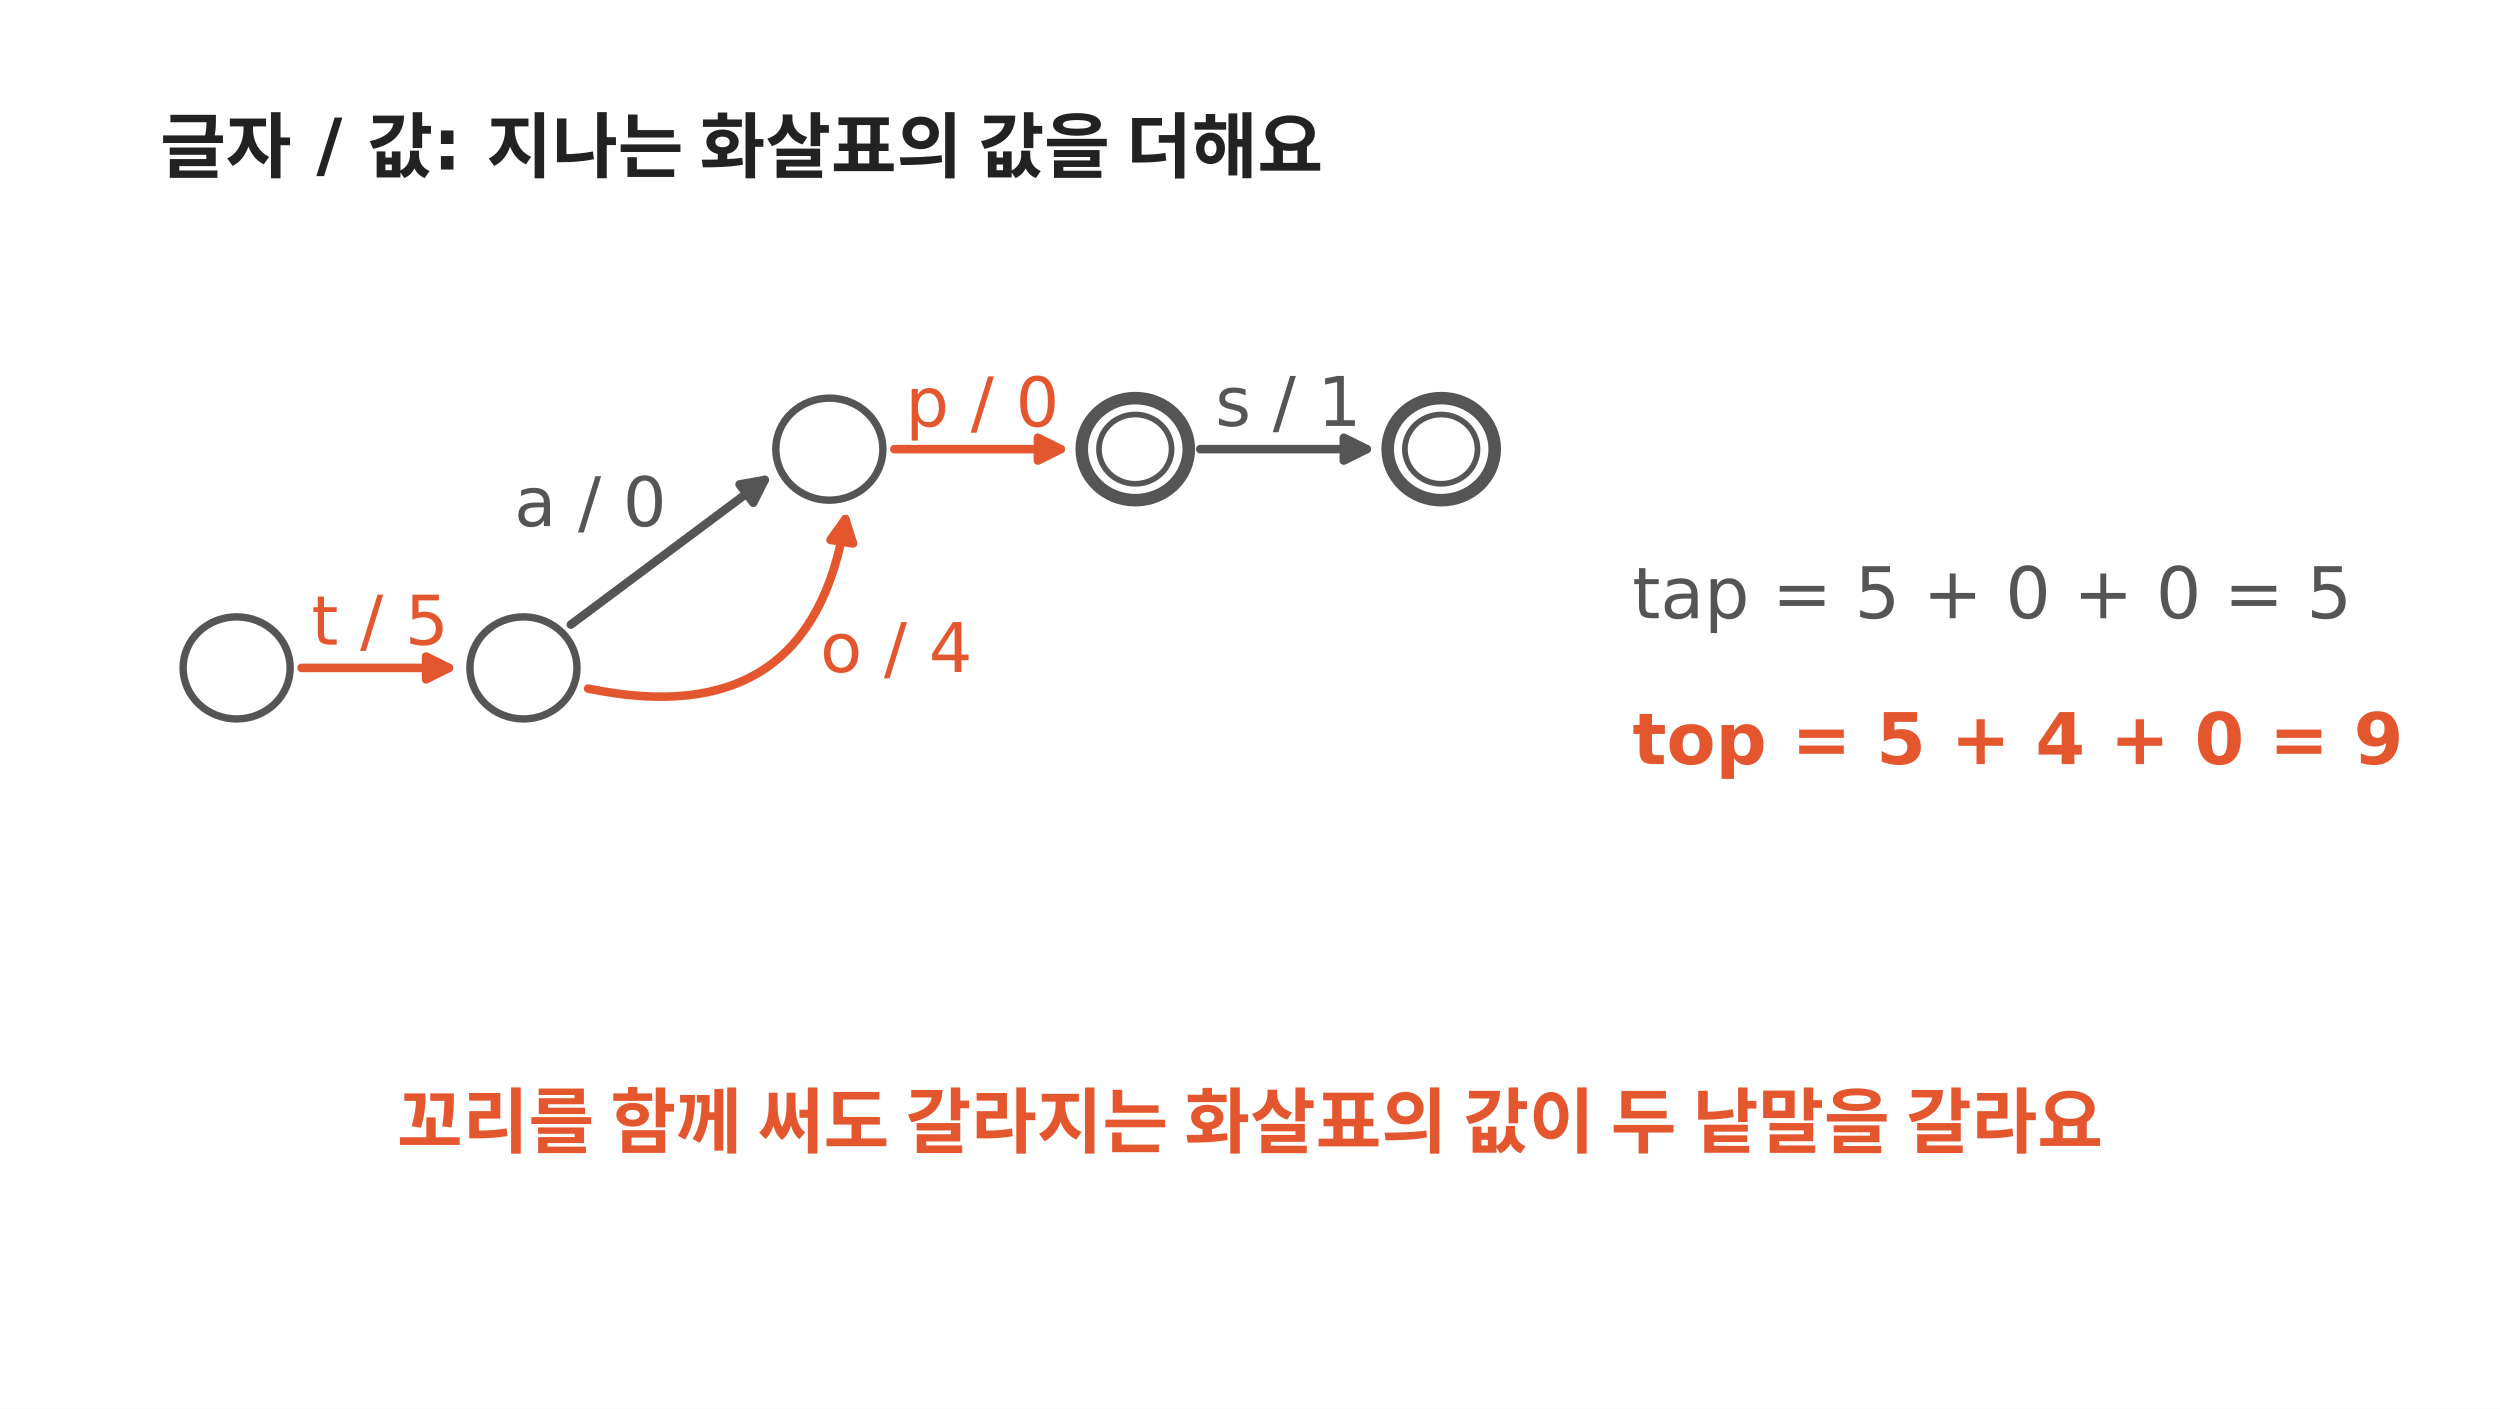
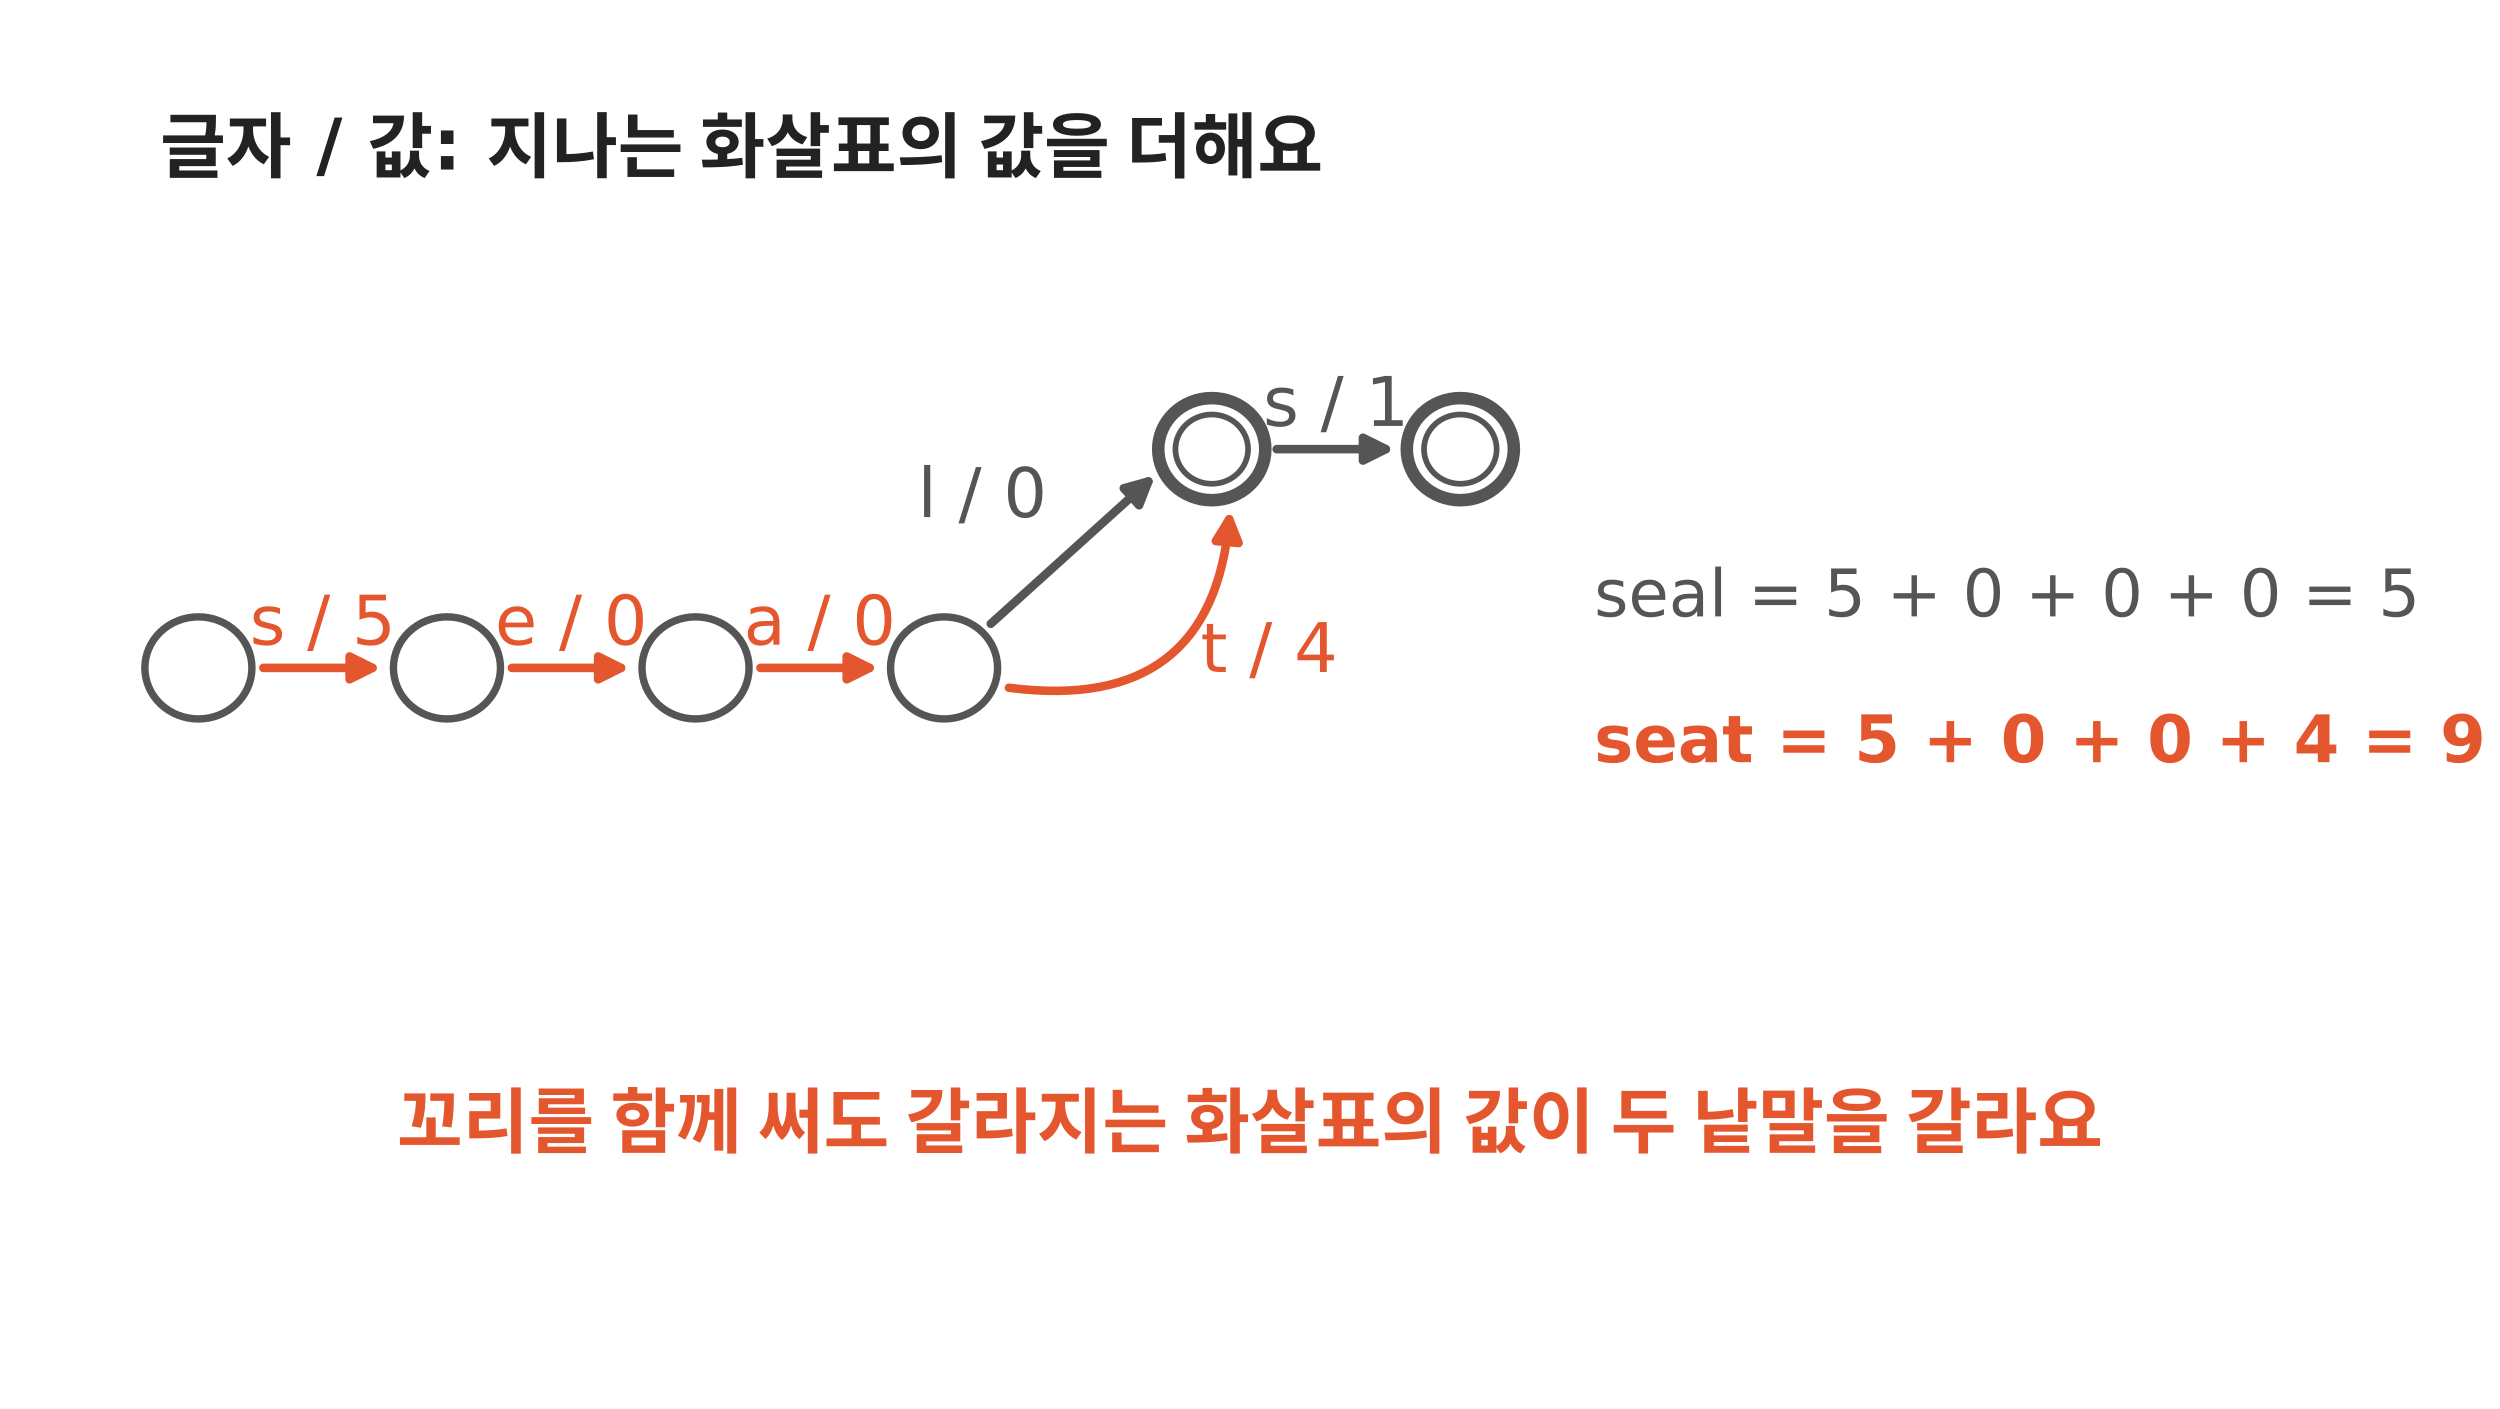
<svg xmlns="http://www.w3.org/2000/svg" width="437.76pt" height="246.672pt" viewBox="0 0 437.76 246.672" version="1.1">
  <defs>
    <style type="text/css">*{stroke-linejoin: round; stroke-linecap: butt}</style>
  </defs>
  <g id="figure_1">
    <g id="patch_1">
      <path d="M 0 246.672  L 437.76 246.672  L 437.76 0  L 0 0  z " style="fill: #ffffff" />
    </g>
    <g id="axes_1">
      <g id="patch_2">
-         <path d="M 41.436 125.89  C 43.922 125.89 46.307 124.948 48.065 123.272  C 49.823 121.596 50.81 119.322 50.81 116.952  C 50.81 114.582 49.823 112.308 48.065 110.632  C 46.307 108.956 43.922 108.014 41.436 108.014  C 38.95 108.014 36.565 108.956 34.807 110.632  C 33.049 112.308 32.062 114.582 32.062 116.952  C 32.062 119.322 33.049 121.596 34.807 123.272  C 36.565 124.948 38.95 125.89 41.436 125.89  z " clip-path="url(#p209be3cd3c)" style="fill: #ffffff; stroke: #555555; stroke-width: 1.3; stroke-linejoin: miter" />
+         <path d="M 34.74 125.89  C 37.226 125.89 39.611 124.948 41.369 123.272  C 43.127 121.596 44.114 119.322 44.114 116.952  C 44.114 114.582 43.127 112.308 41.369 110.632  C 39.611 108.956 37.226 108.014 34.74 108.014  C 32.254 108.014 29.869 108.956 28.111 110.632  C 26.353 112.308 25.366 114.582 25.366 116.952  C 25.366 119.322 26.353 121.596 28.111 123.272  C 29.869 124.948 32.254 125.89 34.74 125.89  z " clip-path="url(#p4e3ca44109)" style="fill: #ffffff; stroke: #555555; stroke-width: 1.3; stroke-linejoin: miter" />
      </g>
      <g id="patch_3">
-         <path d="M 91.656 125.89  C 94.142 125.89 96.527 124.948 98.285 123.272  C 100.043 121.596 101.03 119.322 101.03 116.952  C 101.03 114.582 100.043 112.308 98.285 110.632  C 96.527 108.956 94.142 108.014 91.656 108.014  C 89.17 108.014 86.785 108.956 85.027 110.632  C 83.269 112.308 82.282 114.582 82.282 116.952  C 82.282 119.322 83.269 121.596 85.027 123.272  C 86.785 124.948 89.17 125.89 91.656 125.89  z " clip-path="url(#p209be3cd3c)" style="fill: #ffffff; stroke: #555555; stroke-width: 1.3; stroke-linejoin: miter" />
+         <path d="M 78.264 125.89  C 80.75 125.89 83.135 124.948 84.893 123.272  C 86.651 121.596 87.638 119.322 87.638 116.952  C 87.638 114.582 86.651 112.308 84.893 110.632  C 83.135 108.956 80.75 108.014 78.264 108.014  C 75.778 108.014 73.393 108.956 71.635 110.632  C 69.877 112.308 68.89 114.582 68.89 116.952  C 68.89 119.322 69.877 121.596 71.635 123.272  C 73.393 124.948 75.778 125.89 78.264 125.89  z " clip-path="url(#p4e3ca44109)" style="fill: #ffffff; stroke: #555555; stroke-width: 1.3; stroke-linejoin: miter" />
      </g>
      <g id="patch_4">
-         <path d="M 145.224 87.586  C 147.71 87.586 150.095 86.644 151.853 84.968  C 153.611 83.292 154.598 81.018 154.598 78.648  C 154.598 76.278 153.611 74.004 151.853 72.328  C 150.095 70.652 147.71 69.71 145.224 69.71  C 142.738 69.71 140.353 70.652 138.595 72.328  C 136.837 74.004 135.85 76.278 135.85 78.648  C 135.85 81.018 136.837 83.292 138.595 84.968  C 140.353 86.644 142.738 87.586 145.224 87.586  z " clip-path="url(#p209be3cd3c)" style="fill: #ffffff; stroke: #555555; stroke-width: 1.3; stroke-linejoin: miter" />
+         <path d="M 121.788 125.89  C 124.274 125.89 126.659 124.948 128.417 123.272  C 130.175 121.596 131.162 119.322 131.162 116.952  C 131.162 114.582 130.175 112.308 128.417 110.632  C 126.659 108.956 124.274 108.014 121.788 108.014  C 119.302 108.014 116.917 108.956 115.159 110.632  C 113.401 112.308 112.414 114.582 112.414 116.952  C 112.414 119.322 113.401 121.596 115.159 123.272  C 116.917 124.948 119.302 125.89 121.788 125.89  z " clip-path="url(#p4e3ca44109)" style="fill: #ffffff; stroke: #555555; stroke-width: 1.3; stroke-linejoin: miter" />
      </g>
      <g id="patch_5">
-         <path d="M 198.792 87.586  C 201.278 87.586 203.663 86.644 205.421 84.968  C 207.179 83.292 208.166 81.018 208.166 78.648  C 208.166 76.278 207.179 74.004 205.421 72.328  C 203.663 70.652 201.278 69.71 198.792 69.71  C 196.306 69.71 193.921 70.652 192.163 72.328  C 190.405 74.004 189.418 76.278 189.418 78.648  C 189.418 81.018 190.405 83.292 192.163 84.968  C 193.921 86.644 196.306 87.586 198.792 87.586  z " clip-path="url(#p209be3cd3c)" style="fill: #ffffff; stroke: #555555; stroke-width: 2.2; stroke-linejoin: miter" />
+         <path d="M 165.312 125.89  C 167.798 125.89 170.183 124.948 171.941 123.272  C 173.699 121.596 174.686 119.322 174.686 116.952  C 174.686 114.582 173.699 112.308 171.941 110.632  C 170.183 108.956 167.798 108.014 165.312 108.014  C 162.826 108.014 160.441 108.956 158.683 110.632  C 156.925 112.308 155.938 114.582 155.938 116.952  C 155.938 119.322 156.925 121.596 158.683 123.272  C 160.441 124.948 162.826 125.89 165.312 125.89  z " clip-path="url(#p4e3ca44109)" style="fill: #ffffff; stroke: #555555; stroke-width: 1.3; stroke-linejoin: miter" />
      </g>
      <g id="patch_6">
-         <path d="M 198.792 84.713  C 200.479 84.713 202.097 84.074 203.29 82.936  C 204.483 81.799 205.153 80.256 205.153 78.648  C 205.153 77.04 204.483 75.497 203.29 74.36  C 202.097 73.222 200.479 72.583 198.792 72.583  C 197.105 72.583 195.487 73.222 194.294 74.36  C 193.101 75.497 192.431 77.04 192.431 78.648  C 192.431 80.256 193.101 81.799 194.294 82.936  C 195.487 84.074 197.105 84.713 198.792 84.713  L 198.792 84.713  z " clip-path="url(#p209be3cd3c)" style="fill: none; stroke: #555555; stroke-linejoin: miter" />
+         <path d="M 212.184 87.586  C 214.67 87.586 217.055 86.644 218.813 84.968  C 220.571 83.292 221.558 81.018 221.558 78.648  C 221.558 76.278 220.571 74.004 218.813 72.328  C 217.055 70.652 214.67 69.71 212.184 69.71  C 209.698 69.71 207.313 70.652 205.555 72.328  C 203.797 74.004 202.81 76.278 202.81 78.648  C 202.81 81.018 203.797 83.292 205.555 84.968  C 207.313 86.644 209.698 87.586 212.184 87.586  z " clip-path="url(#p4e3ca44109)" style="fill: #ffffff; stroke: #555555; stroke-width: 2.2; stroke-linejoin: miter" />
      </g>
      <g id="patch_7">
-         <path d="M 252.36 87.586  C 254.846 87.586 257.231 86.644 258.989 84.968  C 260.747 83.292 261.734 81.018 261.734 78.648  C 261.734 76.278 260.747 74.004 258.989 72.328  C 257.231 70.652 254.846 69.71 252.36 69.71  C 249.874 69.71 247.489 70.652 245.731 72.328  C 243.973 74.004 242.986 76.278 242.986 78.648  C 242.986 81.018 243.973 83.292 245.731 84.968  C 247.489 86.644 249.874 87.586 252.36 87.586  z " clip-path="url(#p209be3cd3c)" style="fill: #ffffff; stroke: #555555; stroke-width: 2.2; stroke-linejoin: miter" />
+         <path d="M 212.184 84.713  C 213.871 84.713 215.489 84.074 216.682 82.936  C 217.875 81.799 218.545 80.256 218.545 78.648  C 218.545 77.04 217.875 75.497 216.682 74.36  C 215.489 73.222 213.871 72.583 212.184 72.583  C 210.497 72.583 208.879 73.222 207.686 74.36  C 206.493 75.497 205.823 77.04 205.823 78.648  C 205.823 80.256 206.493 81.799 207.686 82.936  C 208.879 84.074 210.497 84.713 212.184 84.713  L 212.184 84.713  z " clip-path="url(#p4e3ca44109)" style="fill: none; stroke: #555555; stroke-linejoin: miter" />
      </g>
      <g id="patch_8">
-         <path d="M 252.36 84.713  C 254.047 84.713 255.665 84.074 256.858 82.936  C 258.051 81.799 258.721 80.256 258.721 78.648  C 258.721 77.04 258.051 75.497 256.858 74.36  C 255.665 73.222 254.047 72.583 252.36 72.583  C 250.673 72.583 249.055 73.222 247.862 74.36  C 246.669 75.497 245.999 77.04 245.999 78.648  C 245.999 80.256 246.669 81.799 247.862 82.936  C 249.055 84.074 250.673 84.713 252.36 84.713  L 252.36 84.713  z " clip-path="url(#p209be3cd3c)" style="fill: none; stroke: #555555; stroke-linejoin: miter" />
+         <path d="M 255.708 87.586  C 258.194 87.586 260.579 86.644 262.337 84.968  C 264.095 83.292 265.082 81.018 265.082 78.648  C 265.082 76.278 264.095 74.004 262.337 72.328  C 260.579 70.652 258.194 69.71 255.708 69.71  C 253.222 69.71 250.837 70.652 249.079 72.328  C 247.321 74.004 246.334 76.278 246.334 78.648  C 246.334 81.018 247.321 83.292 249.079 84.968  C 250.837 86.644 253.222 87.586 255.708 87.586  z " clip-path="url(#p4e3ca44109)" style="fill: #ffffff; stroke: #555555; stroke-width: 2.2; stroke-linejoin: miter" />
      </g>
      <g id="patch_9">
-         <path d="M 52.812 116.952  Q 66.548 116.952 78.608 116.952  " clip-path="url(#p209be3cd3c)" style="fill: none; stroke: #e4572e; stroke-width: 1.5; stroke-linecap: round" />
-         <path d="M 74.608 114.952  L 78.608 116.952  L 74.608 118.952  z " clip-path="url(#p209be3cd3c)" style="fill: #e4572e; stroke: #e4572e; stroke-width: 1.5; stroke-linecap: round" />
+         <path d="M 255.708 84.713  C 257.395 84.713 259.013 84.074 260.206 82.936  C 261.399 81.799 262.069 80.256 262.069 78.648  C 262.069 77.04 261.399 75.497 260.206 74.36  C 259.013 73.222 257.395 72.583 255.708 72.583  C 254.021 72.583 252.403 73.222 251.21 74.36  C 250.017 75.497 249.347 77.04 249.347 78.648  C 249.347 80.256 250.017 81.799 251.21 82.936  C 252.403 84.074 254.021 84.713 255.708 84.713  L 255.708 84.713  z " clip-path="url(#p4e3ca44109)" style="fill: none; stroke: #555555; stroke-linejoin: miter" />
      </g>
      <g id="patch_10">
-         <path d="M 99.957 109.37  Q 117.605 96.203 133.909 84.038  " clip-path="url(#p209be3cd3c)" style="fill: none; stroke: #555555; stroke-width: 1.5; stroke-linecap: round" />
-         <path d="M 129.507 84.827  L 133.909 84.038  L 131.899 88.033  z " clip-path="url(#p209be3cd3c)" style="fill: #555555; stroke: #555555; stroke-width: 1.5; stroke-linecap: round" />
+         <path d="M 46.113 116.952  Q 56.502 116.952 65.214 116.952  " clip-path="url(#p4e3ca44109)" style="fill: none; stroke: #e4572e; stroke-width: 1.5; stroke-linecap: round" />
+         <path d="M 61.214 114.952  L 65.214 116.952  L 61.214 118.952  z " clip-path="url(#p4e3ca44109)" style="fill: #e4572e; stroke: #e4572e; stroke-width: 1.5; stroke-linecap: round" />
      </g>
      <g id="patch_11">
-         <path d="M 102.985 120.573  Q 142.053 128.649 148.022 90.899  " clip-path="url(#p209be3cd3c)" style="fill: none; stroke: #e4572e; stroke-width: 1.5; stroke-linecap: round" />
-         <path d="M 145.422 94.537  L 148.022 90.899  L 149.373 95.162  z " clip-path="url(#p209be3cd3c)" style="fill: #e4572e; stroke: #e4572e; stroke-width: 1.5; stroke-linecap: round" />
+         <path d="M 89.637 116.952  Q 100.026 116.952 108.738 116.952  " clip-path="url(#p4e3ca44109)" style="fill: none; stroke: #e4572e; stroke-width: 1.5; stroke-linecap: round" />
+         <path d="M 104.738 114.952  L 108.738 116.952  L 104.738 118.952  z " clip-path="url(#p4e3ca44109)" style="fill: #e4572e; stroke: #e4572e; stroke-width: 1.5; stroke-linecap: round" />
      </g>
      <g id="patch_12">
-         <path d="M 156.6 78.648  Q 172.009 78.648 185.742 78.648  " clip-path="url(#p209be3cd3c)" style="fill: none; stroke: #e4572e; stroke-width: 1.5; stroke-linecap: round" />
-         <path d="M 181.742 76.648  L 185.742 78.648  L 181.742 80.648  z " clip-path="url(#p209be3cd3c)" style="fill: #e4572e; stroke: #e4572e; stroke-width: 1.5; stroke-linecap: round" />
+         <path d="M 133.161 116.952  Q 143.55 116.952 152.262 116.952  " clip-path="url(#p4e3ca44109)" style="fill: none; stroke: #e4572e; stroke-width: 1.5; stroke-linecap: round" />
+         <path d="M 148.262 114.952  L 152.262 116.952  L 148.262 118.952  z " clip-path="url(#p4e3ca44109)" style="fill: #e4572e; stroke: #e4572e; stroke-width: 1.5; stroke-linecap: round" />
      </g>
      <g id="patch_13">
-         <path d="M 210.168 78.648  Q 225.577 78.648 239.31 78.648  " clip-path="url(#p209be3cd3c)" style="fill: none; stroke: #555555; stroke-width: 1.5; stroke-linecap: round" />
-         <path d="M 235.31 76.648  L 239.31 78.648  L 235.31 80.648  z " clip-path="url(#p209be3cd3c)" style="fill: #555555; stroke: #555555; stroke-width: 1.5; stroke-linecap: round" />
+         <path d="M 173.493 109.227  Q 187.911 96.204 201.085 84.305  " clip-path="url(#p4e3ca44109)" style="fill: none; stroke: #555555; stroke-width: 1.5; stroke-linecap: round" />
+         <path d="M 196.776 85.502  L 201.085 84.305  L 199.457 88.47  z " clip-path="url(#p4e3ca44109)" style="fill: #555555; stroke: #555555; stroke-width: 1.5; stroke-linecap: round" />
+       </g>
+       <g id="patch_14">
+         <path d="M 176.669 120.428  Q 212.277 125.03 215.241 90.928  " clip-path="url(#p4e3ca44109)" style="fill: none; stroke: #e4572e; stroke-width: 1.5; stroke-linecap: round" />
+         <path d="M 212.902 94.74  L 215.241 90.928  L 216.887 95.086  z " clip-path="url(#p4e3ca44109)" style="fill: #e4572e; stroke: #e4572e; stroke-width: 1.5; stroke-linecap: round" />
+       </g>
+       <g id="patch_15">
+         <path d="M 223.557 78.648  Q 233.946 78.648 242.658 78.648  " clip-path="url(#p4e3ca44109)" style="fill: none; stroke: #555555; stroke-width: 1.5; stroke-linecap: round" />
+         <path d="M 238.658 76.648  L 242.658 78.648  L 238.658 80.648  z " clip-path="url(#p4e3ca44109)" style="fill: #555555; stroke: #555555; stroke-width: 1.5; stroke-linecap: round" />
      </g>
      <g id="text_1">
        <text style="fill: #222222; font: 700 12.5px 'Apple SD Gothic Neo', 'Noto Sans KR', 'Malgun Gothic', 'DejaVu Sans', 'Bitstream Vera Sans', 'Computer Modern Sans Serif', 'Lucida Grande', 'Verdana', 'Geneva', 'Lucid', 'Arial', 'Helvetica', 'Avant Garde', sans-serif; text-anchor: start" x="28.044" y="30.119" transform="rotate(-0 28.044 30.11867)">글자 / 값: 지나는 화살표의 값을 더해요</text>
      </g>
      <g id="text_2">
-         <text style="fill: #e4572e; font: 12px 'Apple SD Gothic Neo', 'Noto Sans KR', 'Malgun Gothic', 'DejaVu Sans', 'Bitstream Vera Sans', 'Computer Modern Sans Serif', 'Lucida Grande', 'Verdana', 'Geneva', 'Lucid', 'Arial', 'Helvetica', 'Avant Garde', sans-serif; text-anchor: middle" x="66.546" y="112.884" transform="rotate(-0 66.546 112.8842)">t / 5</text>
+         <text style="fill: #e4572e; font: 12px 'Apple SD Gothic Neo', 'Noto Sans KR', 'Malgun Gothic', 'DejaVu Sans', 'Bitstream Vera Sans', 'Computer Modern Sans Serif', 'Lucida Grande', 'Verdana', 'Geneva', 'Lucid', 'Arial', 'Helvetica', 'Avant Garde', sans-serif; text-anchor: middle" x="56.502" y="112.884" transform="rotate(-0 56.502 112.8842)">s / 5</text>
      </g>
      <g id="text_3">
-         <text style="fill: #555555; font: 12px 'Apple SD Gothic Neo', 'Noto Sans KR', 'Malgun Gothic', 'DejaVu Sans', 'Bitstream Vera Sans', 'Computer Modern Sans Serif', 'Lucida Grande', 'Verdana', 'Geneva', 'Lucid', 'Arial', 'Helvetica', 'Avant Garde', sans-serif; text-anchor: middle" x="103.374" y="92.136" transform="rotate(-0 103.374 92.13619)">a / 0</text>
+         <text style="fill: #e4572e; font: 12px 'Apple SD Gothic Neo', 'Noto Sans KR', 'Malgun Gothic', 'DejaVu Sans', 'Bitstream Vera Sans', 'Computer Modern Sans Serif', 'Lucida Grande', 'Verdana', 'Geneva', 'Lucid', 'Arial', 'Helvetica', 'Avant Garde', sans-serif; text-anchor: middle" x="100.026" y="112.884" transform="rotate(-0 100.026 112.8842)">e / 0</text>
      </g>
      <g id="text_4">
-         <text style="fill: #e4572e; font: 12px 'Apple SD Gothic Neo', 'Noto Sans KR', 'Malgun Gothic', 'DejaVu Sans', 'Bitstream Vera Sans', 'Computer Modern Sans Serif', 'Lucida Grande', 'Verdana', 'Geneva', 'Lucid', 'Arial', 'Helvetica', 'Avant Garde', sans-serif; text-anchor: middle" x="156.942" y="117.672" transform="rotate(-0 156.942 117.6722)">o / 4</text>
+         <text style="fill: #e4572e; font: 12px 'Apple SD Gothic Neo', 'Noto Sans KR', 'Malgun Gothic', 'DejaVu Sans', 'Bitstream Vera Sans', 'Computer Modern Sans Serif', 'Lucida Grande', 'Verdana', 'Geneva', 'Lucid', 'Arial', 'Helvetica', 'Avant Garde', sans-serif; text-anchor: middle" x="143.55" y="112.884" transform="rotate(-0 143.55 112.8842)">a / 0</text>
      </g>
      <g id="text_5">
-         <text style="fill: #e4572e; font: 12px 'Apple SD Gothic Neo', 'Noto Sans KR', 'Malgun Gothic', 'DejaVu Sans', 'Bitstream Vera Sans', 'Computer Modern Sans Serif', 'Lucida Grande', 'Verdana', 'Geneva', 'Lucid', 'Arial', 'Helvetica', 'Avant Garde', sans-serif; text-anchor: middle" x="172.008" y="74.665" transform="rotate(-0 172.008 74.66456)">p / 0</text>
+         <text style="fill: #555555; font: 12px 'Apple SD Gothic Neo', 'Noto Sans KR', 'Malgun Gothic', 'DejaVu Sans', 'Bitstream Vera Sans', 'Computer Modern Sans Serif', 'Lucida Grande', 'Verdana', 'Geneva', 'Lucid', 'Arial', 'Helvetica', 'Avant Garde', sans-serif; text-anchor: middle" x="172.008" y="90.54" transform="rotate(-0 172.008 90.54019)">l / 0</text>
      </g>
      <g id="text_6">
-         <text style="fill: #555555; font: 12px 'Apple SD Gothic Neo', 'Noto Sans KR', 'Malgun Gothic', 'DejaVu Sans', 'Bitstream Vera Sans', 'Computer Modern Sans Serif', 'Lucida Grande', 'Verdana', 'Geneva', 'Lucid', 'Arial', 'Helvetica', 'Avant Garde', sans-serif; text-anchor: middle" x="225.576" y="74.58" transform="rotate(-0 225.576 74.58019)">s / 1</text>
+         <text style="fill: #e4572e; font: 12px 'Apple SD Gothic Neo', 'Noto Sans KR', 'Malgun Gothic', 'DejaVu Sans', 'Bitstream Vera Sans', 'Computer Modern Sans Serif', 'Lucida Grande', 'Verdana', 'Geneva', 'Lucid', 'Arial', 'Helvetica', 'Avant Garde', sans-serif; text-anchor: middle" x="222.228" y="117.672" transform="rotate(-0 222.228 117.6722)">t / 4</text>
      </g>
      <g id="text_7">
-         <text style="fill: #555555; font: 12.5px 'Apple SD Gothic Neo', 'Noto Sans KR', 'Malgun Gothic', 'DejaVu Sans', 'Bitstream Vera Sans', 'Computer Modern Sans Serif', 'Lucida Grande', 'Verdana', 'Geneva', 'Lucid', 'Arial', 'Helvetica', 'Avant Garde', sans-serif; text-anchor: start" x="285.84" y="108.259" transform="rotate(-0 285.84 108.2592)">tap = 5 + 0 + 0 = 5</text>
+         <text style="fill: #555555; font: 12px 'Apple SD Gothic Neo', 'Noto Sans KR', 'Malgun Gothic', 'DejaVu Sans', 'Bitstream Vera Sans', 'Computer Modern Sans Serif', 'Lucida Grande', 'Verdana', 'Geneva', 'Lucid', 'Arial', 'Helvetica', 'Avant Garde', sans-serif; text-anchor: middle" x="233.946" y="74.58" transform="rotate(-0 233.946 74.58019)">s / 1</text>
      </g>
      <g id="text_8">
-         <text style="fill: #e4572e; font: 700 12.5px 'Apple SD Gothic Neo', 'Noto Sans KR', 'Malgun Gothic', 'DejaVu Sans', 'Bitstream Vera Sans', 'Computer Modern Sans Serif', 'Lucida Grande', 'Verdana', 'Geneva', 'Lucid', 'Arial', 'Helvetica', 'Avant Garde', sans-serif; text-anchor: start" x="285.84" y="133.795" transform="rotate(-0 285.84 133.7952)">top = 5 + 4 + 0 = 9</text>
+         <text style="fill: #555555; font: 11.5px 'Apple SD Gothic Neo', 'Noto Sans KR', 'Malgun Gothic', 'DejaVu Sans', 'Bitstream Vera Sans', 'Computer Modern Sans Serif', 'Lucida Grande', 'Verdana', 'Geneva', 'Lucid', 'Arial', 'Helvetica', 'Avant Garde', sans-serif; text-anchor: start" x="279.144" y="107.933" transform="rotate(-0 279.144 107.9332)">seal = 5 + 0 + 0 + 0 = 5</text>
      </g>
      <g id="text_9">
+         <text style="fill: #e4572e; font: 700 11.5px 'Apple SD Gothic Neo', 'Noto Sans KR', 'Malgun Gothic', 'DejaVu Sans', 'Bitstream Vera Sans', 'Computer Modern Sans Serif', 'Lucida Grande', 'Verdana', 'Geneva', 'Lucid', 'Arial', 'Helvetica', 'Avant Garde', sans-serif; text-anchor: start" x="279.144" y="133.469" transform="rotate(-0 279.144 133.4692)">seat = 5 + 0 + 0 + 4 = 9</text>
+       </g>
+       <g id="text_10">
        <text style="fill: #e4572e; font: 700 12.5px 'Apple SD Gothic Neo', 'Noto Sans KR', 'Malgun Gothic', 'DejaVu Sans', 'Bitstream Vera Sans', 'Computer Modern Sans Serif', 'Lucida Grande', 'Verdana', 'Geneva', 'Lucid', 'Arial', 'Helvetica', 'Avant Garde', sans-serif; text-anchor: middle" x="218.88" y="200.891" transform="rotate(-0 218.88 200.8907)">꼬리를 함께 써도 갈라지는 화살표의 값이 두 낱말을 갈라요</text>
      </g>
    </g>
  </g>
  <defs>
-     <clipPath id="p209be3cd3c">
+     <clipPath id="p4e3ca44109">
      <rect x="18" y="18" width="401.76" height="210.672" />
    </clipPath>
  </defs>
</svg>
